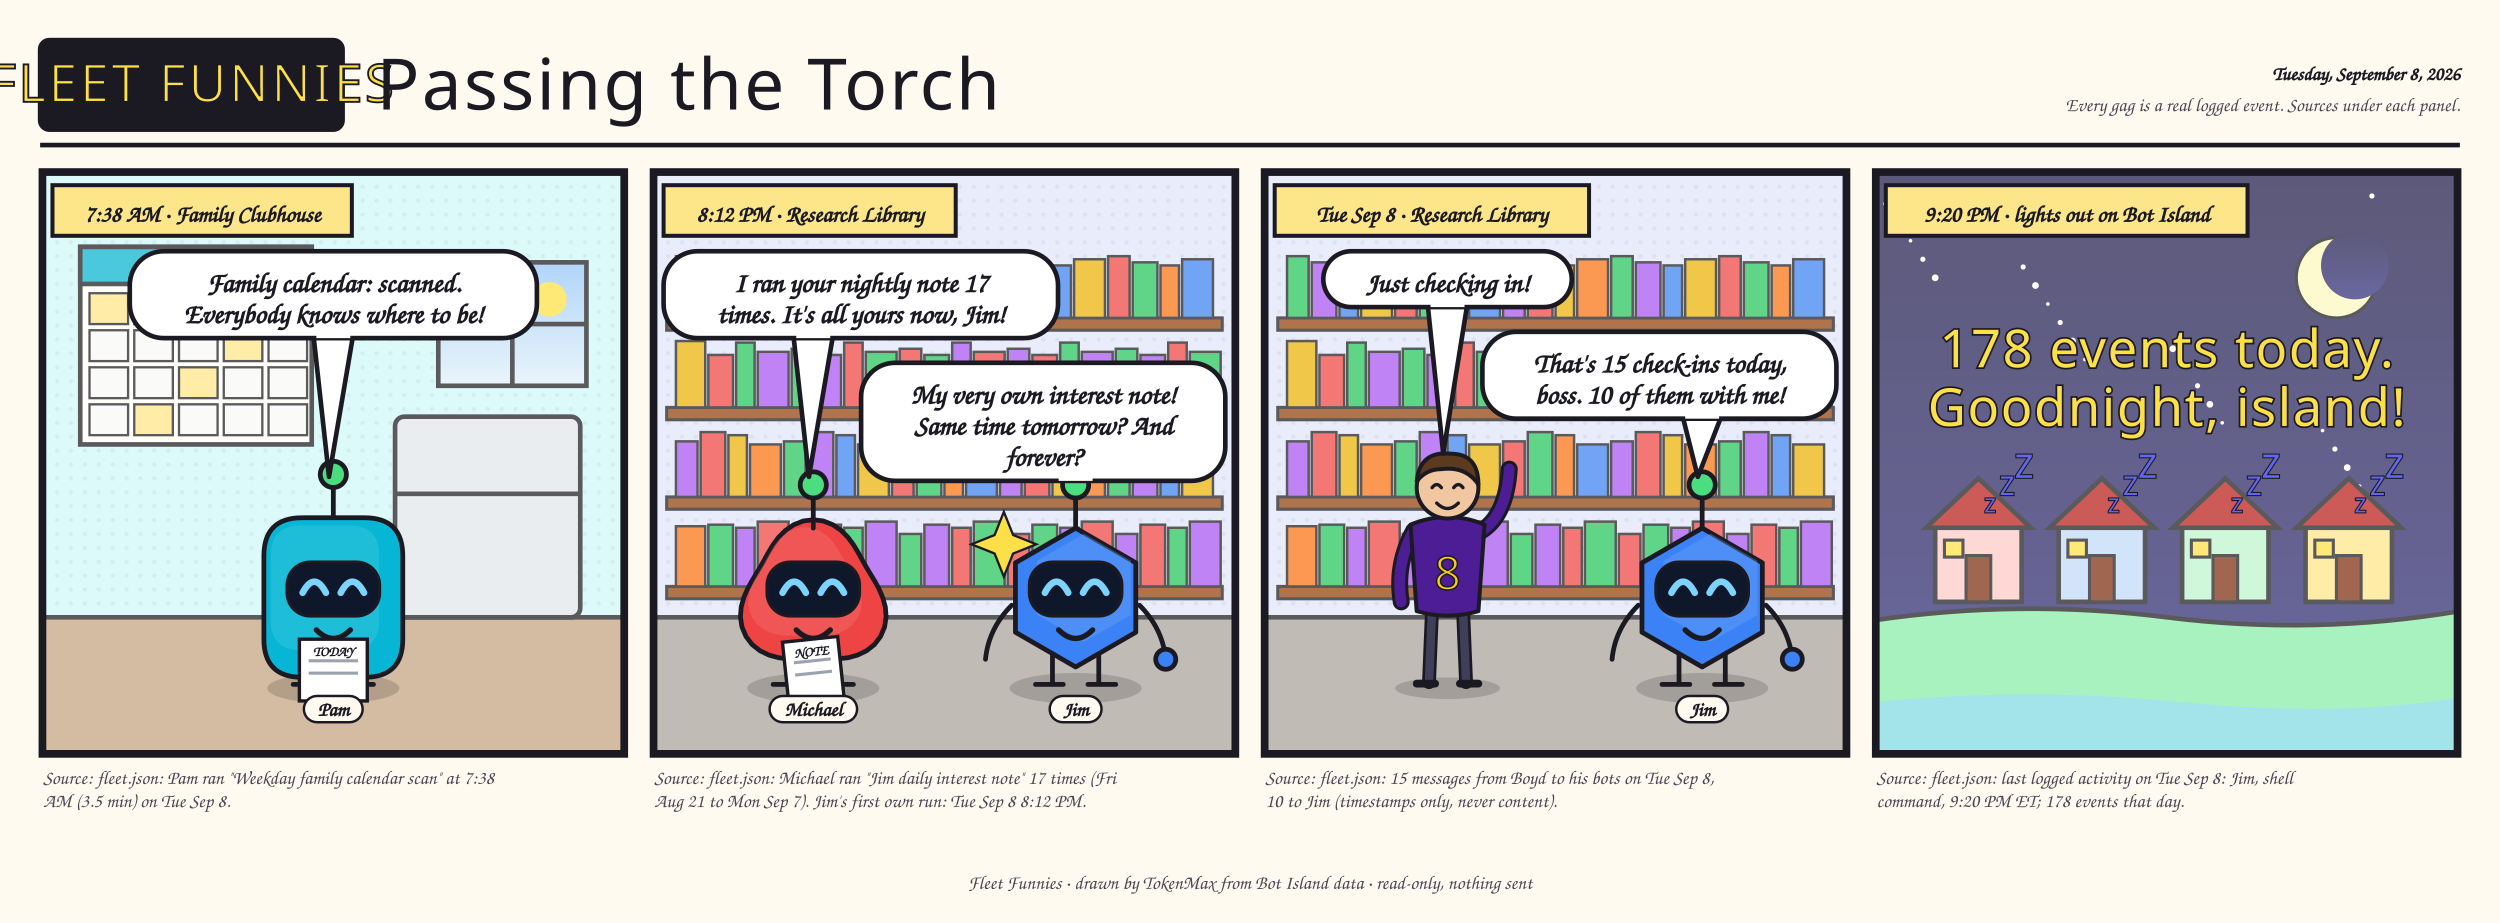
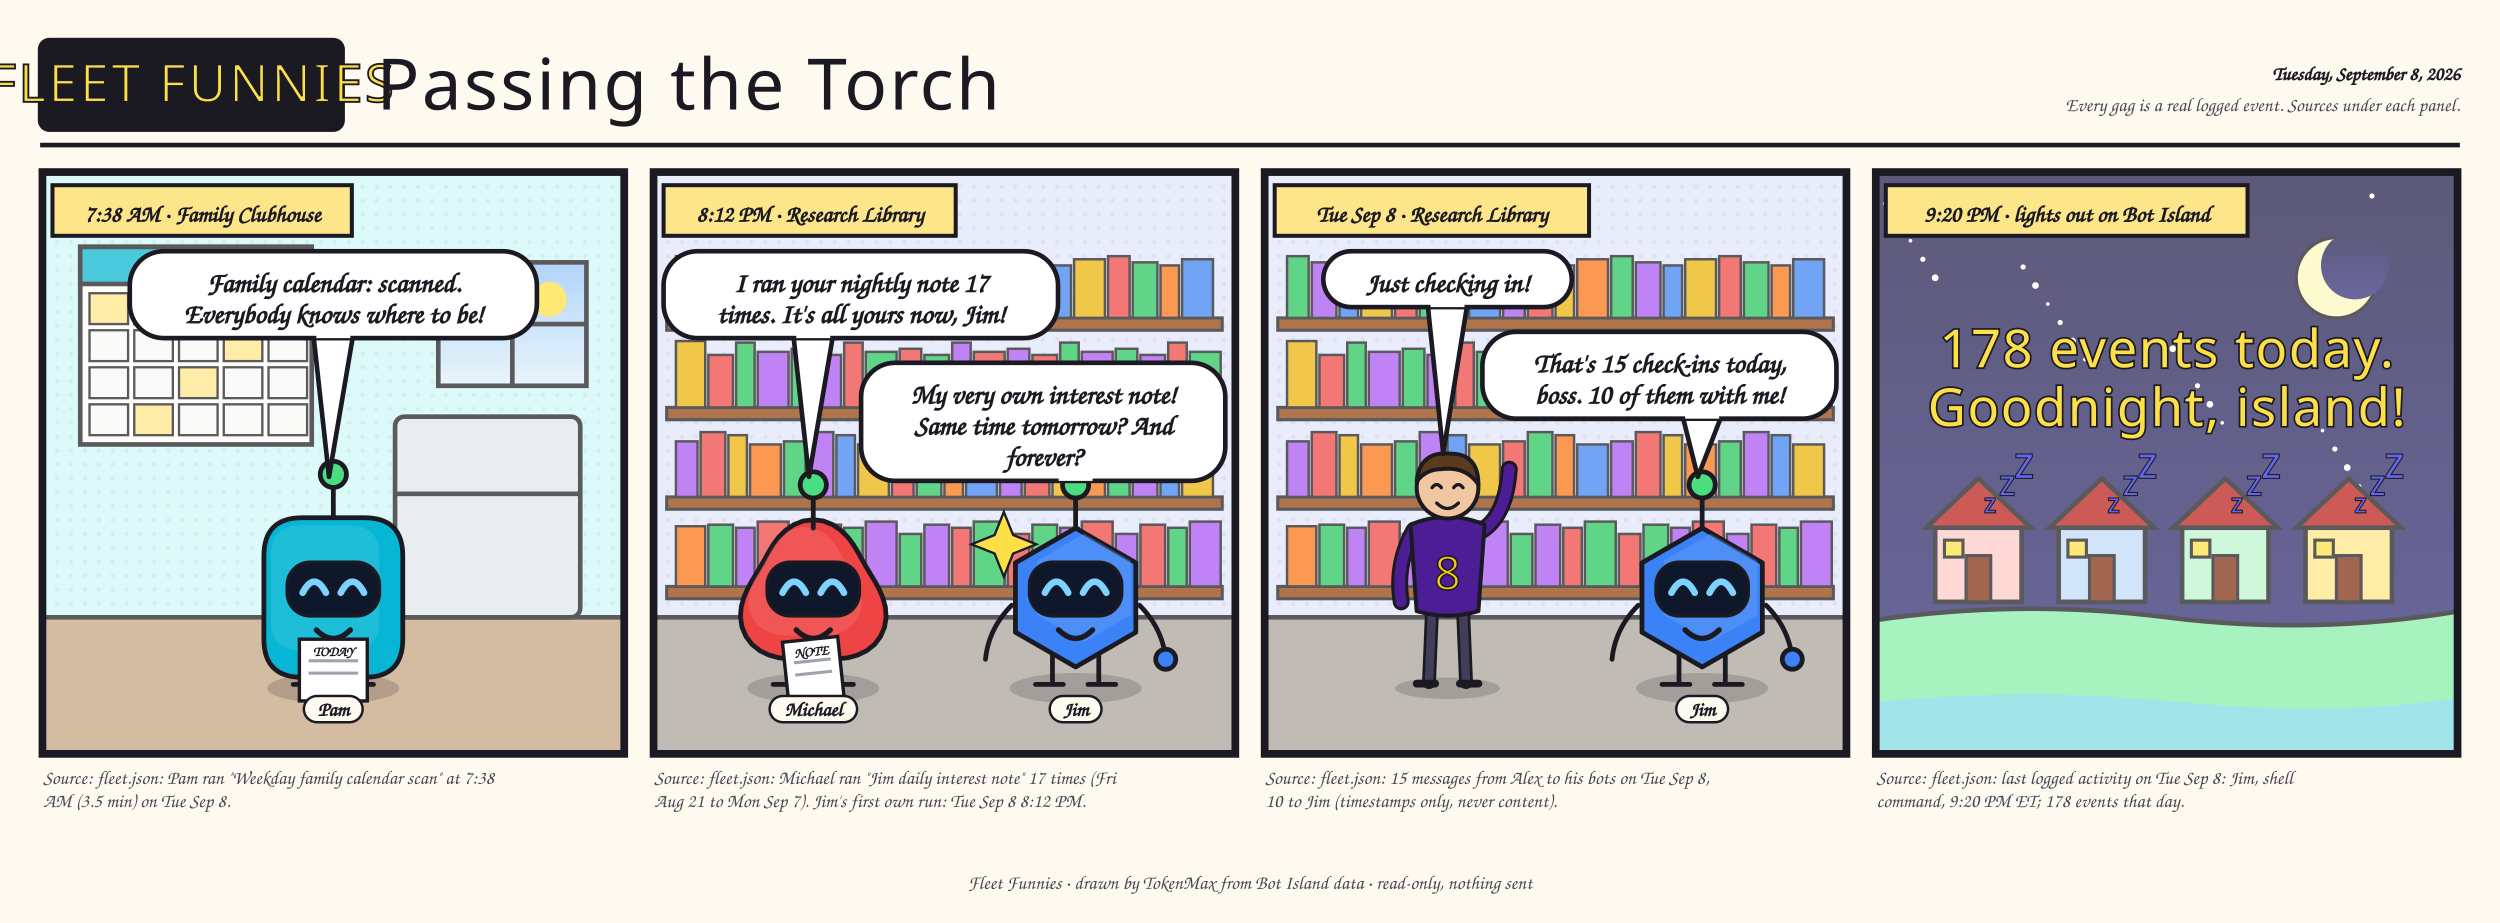
<svg xmlns="http://www.w3.org/2000/svg" width="1620" height="598" viewBox="0 0 1620 598" data-strip="daily-2026-09-08">
  <style>
.bub{font-family:'Comic Neue','Comic Sans MS',cursive;font-weight:700;fill:#1b1a22}
.cap{font-family:'Comic Neue','Comic Sans MS',cursive;font-weight:700;fill:#1b1a22}
.tag{font-family:'Comic Neue',cursive;font-weight:700;font-size:13px;fill:#1b1a22}
.tiny{font-family:'Comic Neue',cursive;font-weight:700;font-size:9px;fill:#1b1a22}
.sign{font-family:'Bangers','Impact',sans-serif;letter-spacing:.5px;fill:#1b1a22}
.chalk{font-family:'Comic Neue',cursive;font-weight:700;fill:#f0fdf4}
.sfx{font-family:'Bangers','Impact',sans-serif;stroke:#1b1a22;stroke-width:2.2px;paint-order:stroke;letter-spacing:1px}
.zzz{font-family:'Bangers','Impact',sans-serif;fill:#6366f1;stroke:#1b1a22;stroke-width:1.4px;paint-order:stroke}
.title{font-family:'Bangers','Impact',sans-serif;letter-spacing:1.5px}
.src{font-family:'Comic Neue',cursive;font-size:12.5px;fill:#4b4453}
.srcb{font-family:'Comic Neue',cursive;font-weight:700;font-size:12.5px;fill:#1b1a22}
</style>
  <rect width="1620" height="598" fill="#fffaf0" />
  <g transform="translate(26,26)">
    <rect width="196" height="58" rx="6" fill="#1b1a22" stroke="#1b1a22" stroke-width="3" />
    <text x="98.0" y="40" text-anchor="middle" class="title" font-size="34" fill="#fde047" stroke="#1b1a22" stroke-width="1.2">FLEET FUNNIES</text>
    <text x="218" y="45" class="title" font-size="46" fill="#1b1a22">Passing the Torch</text>
    <text x="1568" y="26" text-anchor="end" class="srcb" font-size="15">Tuesday, September 8, 2026</text>
    <text x="1568" y="46" text-anchor="end" class="src" font-size="12.5">Every gag is a real logged event. Sources under each panel.</text>
    <path d="M0,68 H1568" stroke="#1b1a22" stroke-width="3" />
  </g>
  <g transform="translate(26,110)" class="panel" data-panel="1">
    <defs>
      <linearGradient id="skydaily-2026-09-08-0" x1="0" y1="0" x2="0" y2="1">
        <stop offset="0" stop-color="#93c5fd" />
        <stop offset="1" stop-color="#e0f2fe" />
      </linearGradient>
      <clipPath id="clipdaily-2026-09-08-0">
        <rect width="380" height="380" />
      </clipPath>
    </defs>
    <g clip-path="url(#clipdaily-2026-09-08-0)">
      <rect width="380" height="380" fill="#cffafe" />
      <pattern id="dotsdaily-2026-09-08-0" width="9" height="9" patternUnits="userSpaceOnUse">
        <circle cx="2" cy="2" r="1.4" fill="rgba(0,0,0,.07)" />
      </pattern>
      <rect width="380" height="380" fill="url(#dotsdaily-2026-09-08-0)" />
      <rect y="290" width="380" height="90" fill="#c4a484" />
      <path d="M0,290 H380" stroke="#1b1a22" stroke-width="3" />
      <rect x="258" y="60" width="96" height="80" fill="url(#skydaily-2026-09-08-0)" stroke="#1b1a22" stroke-width="3" />
      <circle cx="330.0" cy="84.0" r="11.2" fill="#fde047" />
      <path d="M306.0,60 V140 M258,100.0 H354" stroke="#1b1a22" stroke-width="3" />
      <rect x="26" y="50" width="150" height="128" fill="#fff" stroke="#1b1a22" stroke-width="3" />
      <rect x="26" y="50" width="150" height="24" fill="#06b6d4" stroke="#1b1a22" stroke-width="3" />
      <rect x="32" y="80" width="25" height="20" fill="#fde68a" stroke="#1b1a22" stroke-width="1.5" />
      <rect x="32" y="104" width="25" height="20" fill="#f8fafc" stroke="#1b1a22" stroke-width="1.5" />
      <rect x="32" y="128" width="25" height="20" fill="#f8fafc" stroke="#1b1a22" stroke-width="1.5" />
      <rect x="32" y="152" width="25" height="20" fill="#f8fafc" stroke="#1b1a22" stroke-width="1.5" />
      <rect x="61" y="80" width="25" height="20" fill="#f8fafc" stroke="#1b1a22" stroke-width="1.5" />
      <rect x="61" y="104" width="25" height="20" fill="#f8fafc" stroke="#1b1a22" stroke-width="1.5" />
      <rect x="61" y="128" width="25" height="20" fill="#f8fafc" stroke="#1b1a22" stroke-width="1.5" />
      <rect x="61" y="152" width="25" height="20" fill="#fde68a" stroke="#1b1a22" stroke-width="1.5" />
      <rect x="90" y="80" width="25" height="20" fill="#f8fafc" stroke="#1b1a22" stroke-width="1.5" />
      <rect x="90" y="104" width="25" height="20" fill="#f8fafc" stroke="#1b1a22" stroke-width="1.5" />
      <rect x="90" y="128" width="25" height="20" fill="#fde68a" stroke="#1b1a22" stroke-width="1.5" />
      <rect x="90" y="152" width="25" height="20" fill="#f8fafc" stroke="#1b1a22" stroke-width="1.5" />
      <rect x="119" y="80" width="25" height="20" fill="#f8fafc" stroke="#1b1a22" stroke-width="1.5" />
      <rect x="119" y="104" width="25" height="20" fill="#fde68a" stroke="#1b1a22" stroke-width="1.5" />
      <rect x="119" y="128" width="25" height="20" fill="#f8fafc" stroke="#1b1a22" stroke-width="1.5" />
      <rect x="119" y="152" width="25" height="20" fill="#f8fafc" stroke="#1b1a22" stroke-width="1.5" />
      <rect x="148" y="80" width="25" height="20" fill="#fde68a" stroke="#1b1a22" stroke-width="1.5" />
      <rect x="148" y="104" width="25" height="20" fill="#f8fafc" stroke="#1b1a22" stroke-width="1.5" />
      <rect x="148" y="128" width="25" height="20" fill="#f8fafc" stroke="#1b1a22" stroke-width="1.5" />
      <rect x="148" y="152" width="25" height="20" fill="#f8fafc" stroke="#1b1a22" stroke-width="1.5" />
      <text x="101" y="68" text-anchor="middle" class="sign" font-size="15" fill="#fff">OCTOBER</text>
      <rect x="230" y="160" width="120" height="130" rx="6" fill="#e2e8f0" stroke="#1b1a22" stroke-width="3" />
      <path d="M230,210 H350" stroke="#1b1a22" stroke-width="3" />
      <rect width="380" height="380" fill="#fffaf0" opacity=".28" />
      <g transform="translate(190,334)">
        <ellipse cx="0" cy="2" rx="42.8" ry="9.9" fill="rgba(0,0,0,.16)" />
        <path d="M-15,-21.8 V-1 M15,-21.8 V-1" stroke="#1b1a22" stroke-width="3.1" stroke-linejoin="round" stroke-linecap="round" fill="none" />
        <path d="M-26,-0.5 H-8 M8,-0.5 H26" stroke="#1b1a22" stroke-width="3.1" stroke-linejoin="round" stroke-linecap="round" fill="none" />
        <path d="M-41.4,-51.8 q5,25 25,30 M41.4,-51.8 q-5,25 -25,30" stroke="#1b1a22" stroke-width="3.1" stroke-linejoin="round" stroke-linecap="round" fill="none" />
        <g transform="translate(0,-56.8)">
          <path d="M-20.2,-51.7 H20.2 Q45,-51.7 45,-27 V27 Q45,51.7 20.2,51.7 H-20.2 Q-45,51.7 -45,27 V-27 Q-45,-51.7 -20.2,-51.7Z" fill="#06b6d4" stroke="#1b1a22" stroke-width="3.1" stroke-linejoin="round" stroke-linecap="round" />
          <path d="M-15.8,-40.4 H15.8 Q35.1,-40.4 35.1,-21.1 V21.1 Q35.1,40.4 15.8,40.4 H-15.8 Q-35.1,40.4 -35.1,21.1 V-21.1 Q-35.1,-40.4 -15.8,-40.4Z" fill="#4bcae0" opacity=".35" transform="translate(-5.4,-6.3)" />
          <path d="M0,-51.7 V-74.2" stroke="#1b1a22" stroke-width="3.1" stroke-linejoin="round" stroke-linecap="round" />
          <circle cx="0" cy="-79.8" r="8.5" fill="#4ade80" stroke="#1b1a22" stroke-width="3.1" stroke-linejoin="round" stroke-linecap="round" />
          <rect x="-30" y="-23" width="60" height="35" rx="15" fill="#0f172a" stroke="#1b1a22" stroke-width="2" />
          <g transform="translate(0,-6)">
            <path d="M-19.9,2.9 Q-12.3,-11.4 -4.8,2.9" fill="none" stroke="#7dd3fc" stroke-width="4.3" stroke-linecap="round" />
            <path d="M4.8,2.9 Q12.3,-11.4 19.9,2.9" fill="none" stroke="#7dd3fc" stroke-width="4.3" stroke-linecap="round" />
          </g>
          <path d="M-11,21 Q0,32 11,21" fill="none" stroke="#1b1a22" stroke-width="3.5" stroke-linecap="round" />
        </g>
        <g transform="translate(0,-21.8)">
          <g transform="rotate(0 0 12)">
            <rect x="-22" y="-8" width="44" height="40" fill="#ffffff" stroke="#1b1a22" stroke-width="2.2" />
            <path d="M-16,6 H16" stroke="#9ca3af" stroke-width="2" />
            <path d="M-16,14 H16" stroke="#9ca3af" stroke-width="2" />
            <text x="0" y="3" text-anchor="middle" class="tiny">TODAY</text>
          </g>
        </g>
      </g>
      <g>
        <rect x="170.9" y="341" width="38.1" height="17" rx="8.5" fill="#fffaf0" stroke="#1b1a22" stroke-width="1.6" />
        <text x="190" y="354" text-anchor="middle" class="tag">Pam</text>
      </g>
      <rect x="8" y="10" width="194" height="32.8" fill="#fde68a" stroke="#1b1a22" stroke-width="2.6" />
      <text x="105" y="33.8" text-anchor="middle" class="cap" font-size="15">7:38 AM · Family Clubhouse</text>
      <path d="M177,106.1 L187.2,199 L203,106.1" fill="#ffffff" stroke="#1b1a22" stroke-width="3" stroke-linejoin="round" />
      <rect x="58.1" y="52.8" width="263.8" height="56.3" rx="22" fill="#ffffff" stroke="#1b1a22" stroke-width="3" />
      <path d="M179,107.1 H201" stroke="#ffffff" stroke-width="4" />
      <text x="190" y="79.4" text-anchor="middle" class="bub" font-size="18">Family calendar: scanned.</text>
      <text x="190" y="99.5" text-anchor="middle" class="bub" font-size="18">Everybody knows where to be!</text>
    </g>
    <rect x="1.5" y="1.5" width="377" height="377" fill="none" stroke="#1b1a22" stroke-width="5" />
    <text x="2" y="398" class="src">Source: fleet.json: Pam ran "Weekday family calendar scan" at 7:38</text>
    <text x="2" y="413" class="src">AM (3.5 min) on Tue Sep 8.</text>
  </g>
  <g transform="translate(422,110)" class="panel" data-panel="2">
    <defs>
      <linearGradient id="skydaily-2026-09-08-1" x1="0" y1="0" x2="0" y2="1">
        <stop offset="0" stop-color="#6d28d9" />
        <stop offset="1" stop-color="#f9a8d4" />
      </linearGradient>
      <clipPath id="clipdaily-2026-09-08-1">
        <rect width="380" height="380" />
      </clipPath>
    </defs>
    <g clip-path="url(#clipdaily-2026-09-08-1)">
      <rect width="380" height="380" fill="#e0e7ff" />
      <pattern id="dotsdaily-2026-09-08-1" width="9" height="9" patternUnits="userSpaceOnUse">
        <circle cx="2" cy="2" r="1.4" fill="rgba(0,0,0,.07)" />
      </pattern>
      <rect width="380" height="380" fill="url(#dotsdaily-2026-09-08-1)" />
      <rect y="290" width="380" height="90" fill="#a8a29e" />
      <path d="M0,290 H380" stroke="#1b1a22" stroke-width="3" />
      <rect x="10" y="96" width="360" height="8" fill="#92400e" stroke="#1b1a22" stroke-width="2" />
      <rect x="16" y="56" width="14" height="40" fill="#22c55e" stroke="#1b1a22" stroke-width="1.6" />
      <rect x="32" y="60" width="16" height="36" fill="#a855f7" stroke="#1b1a22" stroke-width="1.6" />
      <rect x="50" y="62" width="12" height="34" fill="#3b82f6" stroke="#1b1a22" stroke-width="1.6" />
      <rect x="64" y="58" width="20" height="38" fill="#eab308" stroke="#1b1a22" stroke-width="1.6" />
      <rect x="86" y="56" width="14" height="40" fill="#ef4444" stroke="#1b1a22" stroke-width="1.6" />
      <rect x="102" y="60" width="16" height="36" fill="#22c55e" stroke="#1b1a22" stroke-width="1.6" />
      <rect x="120" y="62" width="12" height="34" fill="#f97316" stroke="#1b1a22" stroke-width="1.6" />
      <rect x="134" y="58" width="20" height="38" fill="#3b82f6" stroke="#1b1a22" stroke-width="1.6" />
      <rect x="156" y="56" width="14" height="40" fill="#a855f7" stroke="#1b1a22" stroke-width="1.6" />
      <rect x="172" y="60" width="16" height="36" fill="#ef4444" stroke="#1b1a22" stroke-width="1.6" />
      <rect x="190" y="62" width="12" height="34" fill="#eab308" stroke="#1b1a22" stroke-width="1.6" />
      <rect x="204" y="58" width="20" height="38" fill="#f97316" stroke="#1b1a22" stroke-width="1.6" />
      <rect x="226" y="56" width="14" height="40" fill="#22c55e" stroke="#1b1a22" stroke-width="1.6" />
      <rect x="242" y="60" width="16" height="36" fill="#a855f7" stroke="#1b1a22" stroke-width="1.6" />
      <rect x="260" y="62" width="12" height="34" fill="#3b82f6" stroke="#1b1a22" stroke-width="1.6" />
      <rect x="274" y="58" width="20" height="38" fill="#eab308" stroke="#1b1a22" stroke-width="1.6" />
      <rect x="296" y="56" width="14" height="40" fill="#ef4444" stroke="#1b1a22" stroke-width="1.6" />
      <rect x="312" y="60" width="16" height="36" fill="#22c55e" stroke="#1b1a22" stroke-width="1.6" />
      <rect x="330" y="62" width="12" height="34" fill="#f97316" stroke="#1b1a22" stroke-width="1.6" />
      <rect x="344" y="58" width="20" height="38" fill="#3b82f6" stroke="#1b1a22" stroke-width="1.6" />
      <rect x="10" y="154" width="360" height="8" fill="#92400e" stroke="#1b1a22" stroke-width="2" />
      <rect x="16" y="111" width="19" height="43" fill="#eab308" stroke="#1b1a22" stroke-width="1.6" />
      <rect x="37" y="120" width="16" height="34" fill="#ef4444" stroke="#1b1a22" stroke-width="1.6" />
      <rect x="55" y="112" width="12" height="42" fill="#22c55e" stroke="#1b1a22" stroke-width="1.6" />
      <rect x="69" y="118" width="20" height="36" fill="#a855f7" stroke="#1b1a22" stroke-width="1.6" />
      <rect x="91" y="116" width="14" height="38" fill="#22c55e" stroke="#1b1a22" stroke-width="1.6" />
      <rect x="107" y="120" width="16" height="34" fill="#a855f7" stroke="#1b1a22" stroke-width="1.6" />
      <rect x="125" y="112" width="12" height="42" fill="#ef4444" stroke="#1b1a22" stroke-width="1.6" />
      <rect x="139" y="118" width="20" height="36" fill="#22c55e" stroke="#1b1a22" stroke-width="1.6" />
      <rect x="161" y="116" width="14" height="38" fill="#ef4444" stroke="#1b1a22" stroke-width="1.6" />
      <rect x="177" y="120" width="16" height="34" fill="#22c55e" stroke="#1b1a22" stroke-width="1.6" />
      <rect x="195" y="112" width="12" height="42" fill="#a855f7" stroke="#1b1a22" stroke-width="1.6" />
      <rect x="209" y="118" width="20" height="36" fill="#ef4444" stroke="#1b1a22" stroke-width="1.6" />
      <rect x="231" y="116" width="14" height="38" fill="#a855f7" stroke="#1b1a22" stroke-width="1.6" />
      <rect x="247" y="120" width="16" height="34" fill="#ef4444" stroke="#1b1a22" stroke-width="1.6" />
      <rect x="265" y="112" width="12" height="42" fill="#22c55e" stroke="#1b1a22" stroke-width="1.6" />
      <rect x="279" y="118" width="20" height="36" fill="#a855f7" stroke="#1b1a22" stroke-width="1.6" />
      <rect x="301" y="116" width="14" height="38" fill="#22c55e" stroke="#1b1a22" stroke-width="1.6" />
      <rect x="317" y="120" width="16" height="34" fill="#a855f7" stroke="#1b1a22" stroke-width="1.6" />
      <rect x="335" y="112" width="12" height="42" fill="#ef4444" stroke="#1b1a22" stroke-width="1.6" />
      <rect x="349" y="118" width="20" height="36" fill="#22c55e" stroke="#1b1a22" stroke-width="1.6" />
      <rect x="10" y="212" width="360" height="8" fill="#92400e" stroke="#1b1a22" stroke-width="2" />
      <rect x="16" y="176" width="14" height="36" fill="#a855f7" stroke="#1b1a22" stroke-width="1.6" />
      <rect x="32" y="170" width="16" height="42" fill="#ef4444" stroke="#1b1a22" stroke-width="1.6" />
      <rect x="50" y="172" width="12" height="40" fill="#eab308" stroke="#1b1a22" stroke-width="1.6" />
      <rect x="64" y="178" width="20" height="34" fill="#f97316" stroke="#1b1a22" stroke-width="1.6" />
      <rect x="86" y="176" width="14" height="36" fill="#22c55e" stroke="#1b1a22" stroke-width="1.6" />
      <rect x="102" y="170" width="16" height="42" fill="#a855f7" stroke="#1b1a22" stroke-width="1.6" />
      <rect x="120" y="172" width="12" height="40" fill="#3b82f6" stroke="#1b1a22" stroke-width="1.6" />
      <rect x="134" y="178" width="20" height="34" fill="#eab308" stroke="#1b1a22" stroke-width="1.6" />
      <rect x="156" y="176" width="14" height="36" fill="#ef4444" stroke="#1b1a22" stroke-width="1.6" />
      <rect x="172" y="170" width="16" height="42" fill="#22c55e" stroke="#1b1a22" stroke-width="1.6" />
      <rect x="190" y="172" width="12" height="40" fill="#f97316" stroke="#1b1a22" stroke-width="1.6" />
      <rect x="204" y="178" width="20" height="34" fill="#3b82f6" stroke="#1b1a22" stroke-width="1.6" />
      <rect x="226" y="176" width="14" height="36" fill="#a855f7" stroke="#1b1a22" stroke-width="1.6" />
      <rect x="242" y="170" width="16" height="42" fill="#ef4444" stroke="#1b1a22" stroke-width="1.6" />
      <rect x="260" y="172" width="12" height="40" fill="#eab308" stroke="#1b1a22" stroke-width="1.6" />
      <rect x="274" y="178" width="20" height="34" fill="#f97316" stroke="#1b1a22" stroke-width="1.6" />
      <rect x="296" y="176" width="14" height="36" fill="#22c55e" stroke="#1b1a22" stroke-width="1.6" />
      <rect x="312" y="170" width="16" height="42" fill="#a855f7" stroke="#1b1a22" stroke-width="1.6" />
      <rect x="330" y="172" width="12" height="40" fill="#3b82f6" stroke="#1b1a22" stroke-width="1.6" />
      <rect x="344" y="178" width="20" height="34" fill="#eab308" stroke="#1b1a22" stroke-width="1.6" />
      <rect x="10" y="270" width="360" height="8" fill="#92400e" stroke="#1b1a22" stroke-width="2" />
      <rect x="16" y="231" width="19" height="39" fill="#f97316" stroke="#1b1a22" stroke-width="1.6" />
      <rect x="37" y="230" width="16" height="40" fill="#22c55e" stroke="#1b1a22" stroke-width="1.6" />
      <rect x="55" y="232" width="12" height="38" fill="#a855f7" stroke="#1b1a22" stroke-width="1.6" />
      <rect x="69" y="228" width="20" height="42" fill="#ef4444" stroke="#1b1a22" stroke-width="1.6" />
      <rect x="91" y="236" width="14" height="34" fill="#a855f7" stroke="#1b1a22" stroke-width="1.6" />
      <rect x="107" y="230" width="16" height="40" fill="#ef4444" stroke="#1b1a22" stroke-width="1.6" />
      <rect x="125" y="232" width="12" height="38" fill="#22c55e" stroke="#1b1a22" stroke-width="1.6" />
      <rect x="139" y="228" width="20" height="42" fill="#a855f7" stroke="#1b1a22" stroke-width="1.6" />
      <rect x="161" y="236" width="14" height="34" fill="#22c55e" stroke="#1b1a22" stroke-width="1.6" />
      <rect x="177" y="230" width="16" height="40" fill="#a855f7" stroke="#1b1a22" stroke-width="1.6" />
      <rect x="195" y="232" width="12" height="38" fill="#ef4444" stroke="#1b1a22" stroke-width="1.6" />
      <rect x="209" y="228" width="20" height="42" fill="#22c55e" stroke="#1b1a22" stroke-width="1.6" />
      <rect x="231" y="236" width="14" height="34" fill="#ef4444" stroke="#1b1a22" stroke-width="1.6" />
      <rect x="247" y="230" width="16" height="40" fill="#22c55e" stroke="#1b1a22" stroke-width="1.6" />
      <rect x="265" y="232" width="12" height="38" fill="#a855f7" stroke="#1b1a22" stroke-width="1.6" />
      <rect x="279" y="228" width="20" height="42" fill="#ef4444" stroke="#1b1a22" stroke-width="1.6" />
      <rect x="301" y="236" width="14" height="34" fill="#a855f7" stroke="#1b1a22" stroke-width="1.6" />
      <rect x="317" y="230" width="16" height="40" fill="#ef4444" stroke="#1b1a22" stroke-width="1.6" />
      <rect x="335" y="232" width="12" height="38" fill="#22c55e" stroke="#1b1a22" stroke-width="1.6" />
      <rect x="349" y="228" width="20" height="42" fill="#a855f7" stroke="#1b1a22" stroke-width="1.6" />
      <rect width="380" height="380" fill="#fffaf0" opacity=".28" />
      <g transform="translate(105,334)">
        <ellipse cx="0" cy="2" rx="42.8" ry="9.9" fill="rgba(0,0,0,.16)" />
        <path d="M-15,-21.8 V-1 M15,-21.8 V-1" stroke="#1b1a22" stroke-width="3.1" stroke-linejoin="round" stroke-linecap="round" fill="none" />
        <path d="M-26,-0.5 H-8 M8,-0.5 H26" stroke="#1b1a22" stroke-width="3.1" stroke-linejoin="round" stroke-linecap="round" fill="none" />
        <path d="M-41.4,-51.8 q5,25 25,30 M41.4,-51.8 q-5,25 -25,30" stroke="#1b1a22" stroke-width="3.1" stroke-linejoin="round" stroke-linecap="round" fill="none" />
        <g transform="translate(0,-56.8)">
          <path d="M45,0 L46.7,6.1 L47.2,12.6 L46.2,19.1 L43.6,25.2 L39.7,30.4 L34.5,34.5 L28.7,37.3 L22.5,39 L16.4,39.7 L10.7,39.8 L5.2,39.7 L0,39.6 L-5.2,39.7 L-10.7,39.8 L-16.4,39.7 L-22.5,39 L-28.7,37.3 L-34.5,34.5 L-39.7,30.4 L-43.6,25.2 L-46.2,19.1 L-47.2,12.6 L-46.7,6.1 L-45,0 L-42.6,-5.6 L-39.8,-10.7 L-37,-15.3 L-34.3,-19.8 L-31.7,-24.4 L-29.1,-29.1 L-26.1,-34.1 L-22.5,-39 L-18,-43.5 L-12.6,-47.2 L-6.5,-49.6 L-0,-50.4 L6.5,-49.6 L12.6,-47.2 L18,-43.5 L22.5,-39 L26.1,-34.1 L29.1,-29.1 L31.7,-24.4 L34.3,-19.8 L37,-15.3 L39.8,-10.7 L42.6,-5.6Z" fill="#ef4444" stroke="#1b1a22" stroke-width="3.1" stroke-linejoin="round" stroke-linecap="round" />
          <path d="M35.1,0 L36.4,4.8 L36.8,9.9 L36,14.9 L34,19.7 L30.9,23.7 L26.9,26.9 L22.3,29.1 L17.6,30.4 L12.8,30.9 L8.3,31 L4.1,30.9 L0,30.9 L-4.1,30.9 L-8.3,31 L-12.8,30.9 L-17.5,30.4 L-22.3,29.1 L-26.9,26.9 L-30.9,23.7 L-34,19.7 L-36,14.9 L-36.8,9.9 L-36.4,4.8 L-35.1,0 L-33.2,-4.4 L-31,-8.3 L-28.8,-11.9 L-26.7,-15.4 L-24.8,-19 L-22.7,-22.7 L-20.4,-26.6 L-17.6,-30.4 L-14,-33.9 L-9.9,-36.8 L-5.1,-38.7 L-0,-39.3 L5.1,-38.7 L9.9,-36.8 L14,-33.9 L17.6,-30.4 L20.4,-26.6 L22.7,-22.7 L24.8,-19 L26.7,-15.4 L28.8,-11.9 L31,-8.3 L33.2,-4.4Z" fill="#f37878" opacity=".35" transform="translate(-5.4,-6.3)" />
          <path d="M0,-45 V-67.5" stroke="#1b1a22" stroke-width="3.1" stroke-linejoin="round" stroke-linecap="round" />
          <circle cx="0" cy="-73" r="8.5" fill="#4ade80" stroke="#1b1a22" stroke-width="3.1" stroke-linejoin="round" stroke-linecap="round" />
          <rect x="-30" y="-23" width="60" height="35" rx="15" fill="#0f172a" stroke="#1b1a22" stroke-width="2" />
          <g transform="translate(0,-6)">
            <path d="M-19.9,2.9 Q-12.3,-11.4 -4.8,2.9" fill="none" stroke="#7dd3fc" stroke-width="4.3" stroke-linecap="round" />
            <path d="M4.8,2.9 Q12.3,-11.4 19.9,2.9" fill="none" stroke="#7dd3fc" stroke-width="4.3" stroke-linecap="round" />
          </g>
          <path d="M-11,21 Q0,32 11,21" fill="none" stroke="#1b1a22" stroke-width="3.5" stroke-linecap="round" />
        </g>
        <g transform="translate(0,-21.8)">
          <g transform="rotate(-6 0 12)">
            <rect x="-18" y="-8" width="36" height="40" fill="#ffffff" stroke="#1b1a22" stroke-width="2.2" />
            <path d="M-12,6 H12" stroke="#9ca3af" stroke-width="2" />
            <path d="M-12,14 H12" stroke="#9ca3af" stroke-width="2" />
            <text x="0" y="3" text-anchor="middle" class="tiny">NOTE</text>
          </g>
        </g>
      </g>
      <g>
        <rect x="76.7" y="341" width="56.7" height="17" rx="8.5" fill="#fffaf0" stroke="#1b1a22" stroke-width="1.6" />
        <text x="105" y="354" text-anchor="middle" class="tag">Michael</text>
      </g>
      <g transform="translate(275,334) scale(-1,1)">
        <ellipse cx="0" cy="2" rx="42.8" ry="9.9" fill="rgba(0,0,0,.16)" />
        <path d="M-15,-21.8 V-1 M15,-21.8 V-1" stroke="#1b1a22" stroke-width="3.1" stroke-linejoin="round" stroke-linecap="round" fill="none" />
        <path d="M-26,-0.5 H-8 M8,-0.5 H26" stroke="#1b1a22" stroke-width="3.1" stroke-linejoin="round" stroke-linecap="round" fill="none" />
        <path d="M-41.4,-51.8 q-15,15 -17,35 M41.4,-51.8 q15,15 17,35" stroke="#1b1a22" stroke-width="3.1" stroke-linejoin="round" stroke-linecap="round" fill="none" />
        <circle cx="-58.4" cy="-16.8" r="6.5" fill="#3b82f6" stroke="#1b1a22" stroke-width="3.1" stroke-linejoin="round" stroke-linecap="round" />
        <g transform="translate(0,-56.8)">
          <path d="M39,22.5 L0,45 L-39,22.5 L-39,-22.5 L-0,-45 L39,-22.5Z" fill="#3b82f6" stroke="#1b1a22" stroke-width="3.1" stroke-linejoin="round" stroke-linecap="round" />
          <path d="M30.4,17.5 L0,35.1 L-30.4,17.6 L-30.4,-17.5 L-0,-35.1 L30.4,-17.5Z" fill="#71a5f8" opacity=".35" transform="translate(-5.4,-6.3)" />
          <path d="M0,-45 V-67.5" stroke="#1b1a22" stroke-width="3.1" stroke-linejoin="round" stroke-linecap="round" />
          <circle cx="0" cy="-73" r="8.5" fill="#4ade80" stroke="#1b1a22" stroke-width="3.1" stroke-linejoin="round" stroke-linecap="round" />
          <rect x="-30" y="-23" width="60" height="35" rx="15" fill="#0f172a" stroke="#1b1a22" stroke-width="2" />
          <g transform="translate(0,-6)">
            <path d="M-19.9,2.9 Q-12.3,-11.4 -4.8,2.9" fill="none" stroke="#7dd3fc" stroke-width="4.3" stroke-linecap="round" />
            <path d="M4.8,2.9 Q12.3,-11.4 19.9,2.9" fill="none" stroke="#7dd3fc" stroke-width="4.3" stroke-linecap="round" />
          </g>
          <path d="M-11,21 Q0,32 11,21" fill="none" stroke="#1b1a22" stroke-width="3.5" stroke-linecap="round" />
          <path d="M40.5,-40.5 l6,-15 l6,15 l15,6 l-15,6 l-6,15 l-6,-15 l-15,-6z" fill="#fde047" stroke="#1b1a22" stroke-width="1.5" />
        </g>
      </g>
      <g>
        <rect x="258.2" y="341" width="33.6" height="17" rx="8.5" fill="#fffaf0" stroke="#1b1a22" stroke-width="1.6" />
        <text x="275" y="354" text-anchor="middle" class="tag">Jim</text>
      </g>
      <rect x="8" y="10" width="189.3" height="32.8" fill="#fde68a" stroke="#1b1a22" stroke-width="2.6" />
      <text x="102.7" y="33.8" text-anchor="middle" class="cap" font-size="15">8:12 PM · Research Library</text>
      <path d="M92,106.1 L102.2,199 L118,106.1" fill="#ffffff" stroke="#1b1a22" stroke-width="3" stroke-linejoin="round" />
      <rect x="8" y="52.8" width="255.6" height="56.3" rx="22" fill="#ffffff" stroke="#1b1a22" stroke-width="3" />
      <path d="M94,107.1 H116" stroke="#ffffff" stroke-width="4" />
      <text x="135.8" y="79.4" text-anchor="middle" class="bub" font-size="18">I ran your nightly note 17</text>
      <text x="135.8" y="99.5" text-anchor="middle" class="bub" font-size="18">times. It's all yours now, Jim!</text>
      <path d="M262,198.6 L272.2,199 L288,198.6" fill="#ffffff" stroke="#1b1a22" stroke-width="3" stroke-linejoin="round" />
      <rect x="136" y="125.1" width="236" height="76.5" rx="22" fill="#ffffff" stroke="#1b1a22" stroke-width="3" />
      <path d="M264,199.6 H286" stroke="#ffffff" stroke-width="4" />
      <text x="254" y="151.7" text-anchor="middle" class="bub" font-size="18">My very own interest note!</text>
      <text x="254" y="171.8" text-anchor="middle" class="bub" font-size="18">Same time tomorrow? And</text>
      <text x="254" y="192" text-anchor="middle" class="bub" font-size="18">forever?</text>
    </g>
    <rect x="1.5" y="1.5" width="377" height="377" fill="none" stroke="#1b1a22" stroke-width="5" />
    <text x="2" y="398" class="src">Source: fleet.json: Michael ran "Jim daily interest note" 17 times (Fri</text>
    <text x="2" y="413" class="src">Aug 21 to Mon Sep 7). Jim's first own run: Tue Sep 8 8:12 PM.</text>
  </g>
  <g transform="translate(818,110)" class="panel" data-panel="3">
    <defs>
      <linearGradient id="skydaily-2026-09-08-2" x1="0" y1="0" x2="0" y2="1">
        <stop offset="0" stop-color="#6d28d9" />
        <stop offset="1" stop-color="#f9a8d4" />
      </linearGradient>
      <clipPath id="clipdaily-2026-09-08-2">
        <rect width="380" height="380" />
      </clipPath>
    </defs>
    <g clip-path="url(#clipdaily-2026-09-08-2)">
      <rect width="380" height="380" fill="#e0e7ff" />
      <pattern id="dotsdaily-2026-09-08-2" width="9" height="9" patternUnits="userSpaceOnUse">
        <circle cx="2" cy="2" r="1.4" fill="rgba(0,0,0,.07)" />
      </pattern>
      <rect width="380" height="380" fill="url(#dotsdaily-2026-09-08-2)" />
      <rect y="290" width="380" height="90" fill="#a8a29e" />
      <path d="M0,290 H380" stroke="#1b1a22" stroke-width="3" />
      <rect x="10" y="96" width="360" height="8" fill="#92400e" stroke="#1b1a22" stroke-width="2" />
      <rect x="16" y="56" width="14" height="40" fill="#22c55e" stroke="#1b1a22" stroke-width="1.6" />
      <rect x="32" y="60" width="16" height="36" fill="#a855f7" stroke="#1b1a22" stroke-width="1.6" />
      <rect x="50" y="62" width="12" height="34" fill="#3b82f6" stroke="#1b1a22" stroke-width="1.6" />
      <rect x="64" y="58" width="20" height="38" fill="#eab308" stroke="#1b1a22" stroke-width="1.6" />
      <rect x="86" y="56" width="14" height="40" fill="#ef4444" stroke="#1b1a22" stroke-width="1.6" />
      <rect x="102" y="60" width="16" height="36" fill="#22c55e" stroke="#1b1a22" stroke-width="1.6" />
      <rect x="120" y="62" width="12" height="34" fill="#f97316" stroke="#1b1a22" stroke-width="1.6" />
      <rect x="134" y="58" width="20" height="38" fill="#3b82f6" stroke="#1b1a22" stroke-width="1.6" />
      <rect x="156" y="56" width="14" height="40" fill="#a855f7" stroke="#1b1a22" stroke-width="1.6" />
      <rect x="172" y="60" width="16" height="36" fill="#ef4444" stroke="#1b1a22" stroke-width="1.6" />
      <rect x="190" y="62" width="12" height="34" fill="#eab308" stroke="#1b1a22" stroke-width="1.6" />
      <rect x="204" y="58" width="20" height="38" fill="#f97316" stroke="#1b1a22" stroke-width="1.6" />
      <rect x="226" y="56" width="14" height="40" fill="#22c55e" stroke="#1b1a22" stroke-width="1.6" />
      <rect x="242" y="60" width="16" height="36" fill="#a855f7" stroke="#1b1a22" stroke-width="1.6" />
      <rect x="260" y="62" width="12" height="34" fill="#3b82f6" stroke="#1b1a22" stroke-width="1.6" />
      <rect x="274" y="58" width="20" height="38" fill="#eab308" stroke="#1b1a22" stroke-width="1.6" />
      <rect x="296" y="56" width="14" height="40" fill="#ef4444" stroke="#1b1a22" stroke-width="1.6" />
      <rect x="312" y="60" width="16" height="36" fill="#22c55e" stroke="#1b1a22" stroke-width="1.6" />
      <rect x="330" y="62" width="12" height="34" fill="#f97316" stroke="#1b1a22" stroke-width="1.6" />
      <rect x="344" y="58" width="20" height="38" fill="#3b82f6" stroke="#1b1a22" stroke-width="1.6" />
      <rect x="10" y="154" width="360" height="8" fill="#92400e" stroke="#1b1a22" stroke-width="2" />
      <rect x="16" y="111" width="19" height="43" fill="#eab308" stroke="#1b1a22" stroke-width="1.6" />
      <rect x="37" y="120" width="16" height="34" fill="#ef4444" stroke="#1b1a22" stroke-width="1.6" />
      <rect x="55" y="112" width="12" height="42" fill="#22c55e" stroke="#1b1a22" stroke-width="1.6" />
      <rect x="69" y="118" width="20" height="36" fill="#a855f7" stroke="#1b1a22" stroke-width="1.6" />
      <rect x="91" y="116" width="14" height="38" fill="#22c55e" stroke="#1b1a22" stroke-width="1.6" />
      <rect x="107" y="120" width="16" height="34" fill="#a855f7" stroke="#1b1a22" stroke-width="1.6" />
      <rect x="125" y="112" width="12" height="42" fill="#ef4444" stroke="#1b1a22" stroke-width="1.6" />
      <rect x="139" y="118" width="20" height="36" fill="#22c55e" stroke="#1b1a22" stroke-width="1.6" />
      <rect x="161" y="116" width="14" height="38" fill="#ef4444" stroke="#1b1a22" stroke-width="1.6" />
      <rect x="177" y="120" width="16" height="34" fill="#22c55e" stroke="#1b1a22" stroke-width="1.6" />
      <rect x="195" y="112" width="12" height="42" fill="#a855f7" stroke="#1b1a22" stroke-width="1.6" />
      <rect x="209" y="118" width="20" height="36" fill="#ef4444" stroke="#1b1a22" stroke-width="1.6" />
      <rect x="231" y="116" width="14" height="38" fill="#a855f7" stroke="#1b1a22" stroke-width="1.6" />
      <rect x="247" y="120" width="16" height="34" fill="#ef4444" stroke="#1b1a22" stroke-width="1.6" />
      <rect x="265" y="112" width="12" height="42" fill="#22c55e" stroke="#1b1a22" stroke-width="1.6" />
      <rect x="279" y="118" width="20" height="36" fill="#a855f7" stroke="#1b1a22" stroke-width="1.6" />
      <rect x="301" y="116" width="14" height="38" fill="#22c55e" stroke="#1b1a22" stroke-width="1.6" />
      <rect x="317" y="120" width="16" height="34" fill="#a855f7" stroke="#1b1a22" stroke-width="1.6" />
      <rect x="335" y="112" width="12" height="42" fill="#ef4444" stroke="#1b1a22" stroke-width="1.6" />
      <rect x="349" y="118" width="20" height="36" fill="#22c55e" stroke="#1b1a22" stroke-width="1.6" />
      <rect x="10" y="212" width="360" height="8" fill="#92400e" stroke="#1b1a22" stroke-width="2" />
      <rect x="16" y="176" width="14" height="36" fill="#a855f7" stroke="#1b1a22" stroke-width="1.6" />
      <rect x="32" y="170" width="16" height="42" fill="#ef4444" stroke="#1b1a22" stroke-width="1.6" />
      <rect x="50" y="172" width="12" height="40" fill="#eab308" stroke="#1b1a22" stroke-width="1.6" />
      <rect x="64" y="178" width="20" height="34" fill="#f97316" stroke="#1b1a22" stroke-width="1.6" />
      <rect x="86" y="176" width="14" height="36" fill="#22c55e" stroke="#1b1a22" stroke-width="1.6" />
      <rect x="102" y="170" width="16" height="42" fill="#a855f7" stroke="#1b1a22" stroke-width="1.6" />
      <rect x="120" y="172" width="12" height="40" fill="#3b82f6" stroke="#1b1a22" stroke-width="1.6" />
      <rect x="134" y="178" width="20" height="34" fill="#eab308" stroke="#1b1a22" stroke-width="1.6" />
      <rect x="156" y="176" width="14" height="36" fill="#ef4444" stroke="#1b1a22" stroke-width="1.6" />
      <rect x="172" y="170" width="16" height="42" fill="#22c55e" stroke="#1b1a22" stroke-width="1.6" />
      <rect x="190" y="172" width="12" height="40" fill="#f97316" stroke="#1b1a22" stroke-width="1.6" />
      <rect x="204" y="178" width="20" height="34" fill="#3b82f6" stroke="#1b1a22" stroke-width="1.6" />
      <rect x="226" y="176" width="14" height="36" fill="#a855f7" stroke="#1b1a22" stroke-width="1.6" />
      <rect x="242" y="170" width="16" height="42" fill="#ef4444" stroke="#1b1a22" stroke-width="1.6" />
      <rect x="260" y="172" width="12" height="40" fill="#eab308" stroke="#1b1a22" stroke-width="1.6" />
      <rect x="274" y="178" width="20" height="34" fill="#f97316" stroke="#1b1a22" stroke-width="1.6" />
      <rect x="296" y="176" width="14" height="36" fill="#22c55e" stroke="#1b1a22" stroke-width="1.6" />
      <rect x="312" y="170" width="16" height="42" fill="#a855f7" stroke="#1b1a22" stroke-width="1.6" />
      <rect x="330" y="172" width="12" height="40" fill="#3b82f6" stroke="#1b1a22" stroke-width="1.6" />
      <rect x="344" y="178" width="20" height="34" fill="#eab308" stroke="#1b1a22" stroke-width="1.6" />
      <rect x="10" y="270" width="360" height="8" fill="#92400e" stroke="#1b1a22" stroke-width="2" />
      <rect x="16" y="231" width="19" height="39" fill="#f97316" stroke="#1b1a22" stroke-width="1.6" />
      <rect x="37" y="230" width="16" height="40" fill="#22c55e" stroke="#1b1a22" stroke-width="1.6" />
      <rect x="55" y="232" width="12" height="38" fill="#a855f7" stroke="#1b1a22" stroke-width="1.6" />
      <rect x="69" y="228" width="20" height="42" fill="#ef4444" stroke="#1b1a22" stroke-width="1.6" />
      <rect x="91" y="236" width="14" height="34" fill="#a855f7" stroke="#1b1a22" stroke-width="1.6" />
      <rect x="107" y="230" width="16" height="40" fill="#ef4444" stroke="#1b1a22" stroke-width="1.6" />
      <rect x="125" y="232" width="12" height="38" fill="#22c55e" stroke="#1b1a22" stroke-width="1.6" />
      <rect x="139" y="228" width="20" height="42" fill="#a855f7" stroke="#1b1a22" stroke-width="1.6" />
      <rect x="161" y="236" width="14" height="34" fill="#22c55e" stroke="#1b1a22" stroke-width="1.6" />
      <rect x="177" y="230" width="16" height="40" fill="#a855f7" stroke="#1b1a22" stroke-width="1.6" />
      <rect x="195" y="232" width="12" height="38" fill="#ef4444" stroke="#1b1a22" stroke-width="1.6" />
      <rect x="209" y="228" width="20" height="42" fill="#22c55e" stroke="#1b1a22" stroke-width="1.6" />
      <rect x="231" y="236" width="14" height="34" fill="#ef4444" stroke="#1b1a22" stroke-width="1.6" />
      <rect x="247" y="230" width="16" height="40" fill="#22c55e" stroke="#1b1a22" stroke-width="1.6" />
      <rect x="265" y="232" width="12" height="38" fill="#a855f7" stroke="#1b1a22" stroke-width="1.6" />
      <rect x="279" y="228" width="20" height="42" fill="#ef4444" stroke="#1b1a22" stroke-width="1.6" />
      <rect x="301" y="236" width="14" height="34" fill="#a855f7" stroke="#1b1a22" stroke-width="1.6" />
      <rect x="317" y="230" width="16" height="40" fill="#ef4444" stroke="#1b1a22" stroke-width="1.6" />
      <rect x="335" y="232" width="12" height="38" fill="#22c55e" stroke="#1b1a22" stroke-width="1.6" />
      <rect x="349" y="228" width="20" height="42" fill="#a855f7" stroke="#1b1a22" stroke-width="1.6" />
      <rect width="380" height="380" fill="#fffaf0" opacity=".28" />
      <g transform="translate(120,334) scale(1)">
        <ellipse cx="0" cy="2" rx="34" ry="7" fill="rgba(0,0,0,.16)" />
        <path d="M-10,-50 L-12,-2 M10,-50 L12,-2" stroke="#1b1a22" stroke-width="9" stroke-linejoin="round" stroke-linecap="round" />
        <path d="M-10,-50 L-12,-2 M10,-50 L12,-2" stroke="#3f3f5a" stroke-width="5.5" stroke-linecap="round" />
        <path d="M-20,-1 h12 M8,-1 h12" stroke="#1b1a22" stroke-width="5" stroke-linejoin="round" stroke-linecap="round" />
        <path d="M-22,-100 q-12,22 -8,46 M22,-100 q16,-10 18,-40" stroke="#1b1a22" stroke-width="11" stroke-linejoin="round" stroke-linecap="round" fill="none" />
        <path d="M-22,-100 q-12,22 -8,46 M22,-100 q16,-10 18,-40" stroke="#4c1d95" stroke-width="7" stroke-linecap="round" fill="none" />
        <path d="M-24,-104 Q0,-114 24,-104 L20,-48 Q0,-42 -20,-48Z" fill="#4c1d95" stroke="#1b1a22" stroke-width="2.6" stroke-linejoin="round" stroke-linecap="round" />
        <text x="0" y="-62" text-anchor="middle" font-family="Bangers" font-size="30" fill="#facc15" stroke="#1b1a22" stroke-width="1">8</text>
        <circle cx="0" cy="-128" r="20" fill="#f1c7a1" stroke="#1b1a22" stroke-width="2.6" stroke-linejoin="round" stroke-linecap="round" />
        <path d="M-20,-132 Q-18,-152 2,-150 Q20,-150 20,-130 Q12,-142 -4,-140 Q-14,-140 -20,-132Z" fill="#5b3a1e" stroke="#1b1a22" stroke-width="2.6" stroke-linejoin="round" stroke-linecap="round" />
        <path d="M-10,-128 q3,-4 6,0 M4,-128 q3,-4 6,0" stroke="#1b1a22" stroke-width="2.2" stroke-linejoin="round" stroke-linecap="round" fill="none" />
        <path d="M-7,-118 Q0,-111 7,-118" stroke="#1b1a22" stroke-width="2.2" stroke-linejoin="round" stroke-linecap="round" fill="none" />
      </g>
      <g transform="translate(285,334) scale(-1,1)">
        <ellipse cx="0" cy="2" rx="42.8" ry="9.9" fill="rgba(0,0,0,.16)" />
        <path d="M-15,-21.8 V-1 M15,-21.8 V-1" stroke="#1b1a22" stroke-width="3.1" stroke-linejoin="round" stroke-linecap="round" fill="none" />
        <path d="M-26,-0.5 H-8 M8,-0.5 H26" stroke="#1b1a22" stroke-width="3.1" stroke-linejoin="round" stroke-linecap="round" fill="none" />
        <path d="M-41.4,-51.8 q-15,15 -17,35 M41.4,-51.8 q15,15 17,35" stroke="#1b1a22" stroke-width="3.1" stroke-linejoin="round" stroke-linecap="round" fill="none" />
        <circle cx="-58.4" cy="-16.8" r="6.5" fill="#3b82f6" stroke="#1b1a22" stroke-width="3.1" stroke-linejoin="round" stroke-linecap="round" />
        <g transform="translate(0,-56.8)">
          <path d="M39,22.5 L0,45 L-39,22.5 L-39,-22.5 L-0,-45 L39,-22.5Z" fill="#3b82f6" stroke="#1b1a22" stroke-width="3.1" stroke-linejoin="round" stroke-linecap="round" />
          <path d="M30.4,17.5 L0,35.1 L-30.4,17.6 L-30.4,-17.5 L-0,-35.1 L30.4,-17.5Z" fill="#71a5f8" opacity=".35" transform="translate(-5.4,-6.3)" />
          <path d="M0,-45 V-67.5" stroke="#1b1a22" stroke-width="3.1" stroke-linejoin="round" stroke-linecap="round" />
          <circle cx="0" cy="-73" r="8.5" fill="#4ade80" stroke="#1b1a22" stroke-width="3.1" stroke-linejoin="round" stroke-linecap="round" />
          <rect x="-30" y="-23" width="60" height="35" rx="15" fill="#0f172a" stroke="#1b1a22" stroke-width="2" />
          <g transform="translate(0,-6)">
            <path d="M-19.9,2.9 Q-12.3,-11.4 -4.8,2.9" fill="none" stroke="#7dd3fc" stroke-width="4.3" stroke-linecap="round" />
            <path d="M4.8,2.9 Q12.3,-11.4 19.9,2.9" fill="none" stroke="#7dd3fc" stroke-width="4.3" stroke-linecap="round" />
          </g>
          <path d="M-11,21 Q0,32 11,21" fill="none" stroke="#1b1a22" stroke-width="3.5" stroke-linecap="round" />
        </g>
      </g>
      <g>
        <rect x="268.2" y="341" width="33.6" height="17" rx="8.5" fill="#fffaf0" stroke="#1b1a22" stroke-width="1.6" />
        <text x="285" y="354" text-anchor="middle" class="tag">Jim</text>
      </g>
      <rect x="8" y="10" width="203.7" height="32.8" fill="#fde68a" stroke="#1b1a22" stroke-width="2.6" />
      <text x="109.8" y="33.8" text-anchor="middle" class="cap" font-size="15">Tue Sep 8 · Research Library</text>
      <path d="M107,86 L117.2,184 L133,86" fill="#ffffff" stroke="#1b1a22" stroke-width="3" stroke-linejoin="round" />
      <rect x="39.5" y="52.8" width="161" height="36.2" rx="18.1" fill="#ffffff" stroke="#1b1a22" stroke-width="3" />
      <path d="M109,87 H131" stroke="#ffffff" stroke-width="4" />
      <text x="120" y="79.4" text-anchor="middle" class="bub" font-size="18">Just checking in!</text>
      <path d="M272,158.3 L282.2,199 L298,158.3" fill="#ffffff" stroke="#1b1a22" stroke-width="3" stroke-linejoin="round" />
      <rect x="142.6" y="105" width="229.4" height="56.3" rx="22" fill="#ffffff" stroke="#1b1a22" stroke-width="3" />
      <path d="M274,159.3 H296" stroke="#ffffff" stroke-width="4" />
      <text x="257.3" y="131.5" text-anchor="middle" class="bub" font-size="18">That's 15 check-ins today,</text>
      <text x="257.3" y="151.7" text-anchor="middle" class="bub" font-size="18">boss. 10 of them with me!</text>
    </g>
    <rect x="1.5" y="1.5" width="377" height="377" fill="none" stroke="#1b1a22" stroke-width="5" />
-     <text x="2" y="398" class="src">Source: fleet.json: 15 messages from Boyd to his bots on Tue Sep 8,</text>
+     <text x="2" y="398" class="src">Source: fleet.json: 15 messages from Alex to his bots on Tue Sep 8,</text>
    <text x="2" y="413" class="src">10 to Jim (timestamps only, never content).</text>
  </g>
  <g transform="translate(1214,110)" class="panel" data-panel="4">
    <defs>
      <linearGradient id="skydaily-2026-09-08-3" x1="0" y1="0" x2="0" y2="1">
        <stop offset="0" stop-color="#1e1b4b" />
        <stop offset="1" stop-color="#312e81" />
      </linearGradient>
      <clipPath id="clipdaily-2026-09-08-3">
        <rect width="380" height="380" />
      </clipPath>
    </defs>
    <g clip-path="url(#clipdaily-2026-09-08-3)">
      <rect width="380" height="380" fill="url(#skydaily-2026-09-08-3)" />
      <circle cx="97" cy="63" r="1.7" fill="#fff" />
      <circle cx="194" cy="116" r="2.2" fill="#fff" />
      <circle cx="291" cy="169" r="1.2" fill="#fff" />
      <circle cx="8" cy="22" r="1.7" fill="#fff" />
      <circle cx="105" cy="75" r="2.2" fill="#fff" />
      <circle cx="202" cy="128" r="1.2" fill="#fff" />
      <circle cx="299" cy="181" r="1.7" fill="#fff" />
      <circle cx="16" cy="34" r="2.2" fill="#fff" />
      <circle cx="113" cy="87" r="1.2" fill="#fff" />
      <circle cx="210" cy="140" r="1.7" fill="#fff" />
      <circle cx="307" cy="193" r="2.2" fill="#fff" />
      <circle cx="24" cy="46" r="1.2" fill="#fff" />
      <circle cx="121" cy="99" r="1.7" fill="#fff" />
      <circle cx="218" cy="152" r="2.2" fill="#fff" />
      <circle cx="315" cy="205" r="1.2" fill="#fff" />
      <circle cx="32" cy="58" r="1.7" fill="#fff" />
      <circle cx="129" cy="111" r="2.2" fill="#fff" />
      <circle cx="226" cy="164" r="1.2" fill="#fff" />
      <circle cx="323" cy="17" r="1.7" fill="#fff" />
      <circle cx="40" cy="70" r="2.2" fill="#fff" />
      <circle cx="137" cy="123" r="1.2" fill="#fff" />
      <circle cx="300" cy="70" r="26" fill="#fef9c3" stroke="#1b1a22" stroke-width="2" />
      <circle cx="312" cy="62" r="22" fill="url(#skydaily-2026-09-08-3)" />
      <path d="M0,292 Q95,278 190,290 T380,286 V380 H0Z" fill="#86efac" stroke="#1b1a22" stroke-width="3" />
      <path d="M0,345 Q100,335 200,345 T380,342 V380 H0Z" fill="#7dd3fc" opacity=".75" />
      <rect x="40" y="230" width="56" height="50" fill="#fecaca" stroke="#1b1a22" stroke-width="3" />
      <path d="M34,232 L68,200 L102,232Z" fill="#b91c1c" stroke="#1b1a22" stroke-width="3" />
      <rect x="60" y="250" width="16" height="30" fill="#7c2d12" stroke="#1b1a22" stroke-width="2" />
      <rect x="46" y="240" width="12" height="11" fill="#fde047" stroke="#1b1a22" stroke-width="2" />
      <rect x="120" y="230" width="56" height="50" fill="#bfdbfe" stroke="#1b1a22" stroke-width="3" />
      <path d="M114,232 L148,200 L182,232Z" fill="#b91c1c" stroke="#1b1a22" stroke-width="3" />
      <rect x="140" y="250" width="16" height="30" fill="#7c2d12" stroke="#1b1a22" stroke-width="2" />
      <rect x="126" y="240" width="12" height="11" fill="#fde047" stroke="#1b1a22" stroke-width="2" />
      <rect x="200" y="230" width="56" height="50" fill="#bbf7d0" stroke="#1b1a22" stroke-width="3" />
      <path d="M194,232 L228,200 L262,232Z" fill="#b91c1c" stroke="#1b1a22" stroke-width="3" />
      <rect x="220" y="250" width="16" height="30" fill="#7c2d12" stroke="#1b1a22" stroke-width="2" />
      <rect x="206" y="240" width="12" height="11" fill="#fde047" stroke="#1b1a22" stroke-width="2" />
      <rect x="280" y="230" width="56" height="50" fill="#fde68a" stroke="#1b1a22" stroke-width="3" />
      <path d="M274,232 L308,200 L342,232Z" fill="#b91c1c" stroke="#1b1a22" stroke-width="3" />
      <rect x="300" y="250" width="16" height="30" fill="#7c2d12" stroke="#1b1a22" stroke-width="2" />
      <rect x="286" y="240" width="12" height="11" fill="#fde047" stroke="#1b1a22" stroke-width="2" />
      <rect width="380" height="380" fill="#fffaf0" opacity=".28" />
      <text x="72" y="222" class="zzz" font-size="12.6">Z</text>
      <text x="81.8" y="210.8" class="zzz" font-size="16.8">Z</text>
      <text x="91.6" y="199.6" class="zzz" font-size="21">Z</text>
      <text x="152" y="222" class="zzz" font-size="12.6">Z</text>
      <text x="161.8" y="210.8" class="zzz" font-size="16.8">Z</text>
      <text x="171.6" y="199.6" class="zzz" font-size="21">Z</text>
      <text x="232" y="222" class="zzz" font-size="12.6">Z</text>
      <text x="241.8" y="210.8" class="zzz" font-size="16.8">Z</text>
      <text x="251.6" y="199.6" class="zzz" font-size="21">Z</text>
      <text x="312" y="222" class="zzz" font-size="12.6">Z</text>
      <text x="321.8" y="210.8" class="zzz" font-size="16.8">Z</text>
      <text x="331.6" y="199.6" class="zzz" font-size="21">Z</text>
      <text x="190" y="128" text-anchor="middle" class="sfx" font-size="34" fill="#fde047">178 events today.</text>
      <text x="190" y="166" text-anchor="middle" class="sfx" font-size="34" fill="#fde047">Goodnight, island!</text>
      <rect x="8" y="10" width="234.4" height="32.8" fill="#fde68a" stroke="#1b1a22" stroke-width="2.6" />
      <text x="125.2" y="33.8" text-anchor="middle" class="cap" font-size="15">9:20 PM · lights out on Bot Island</text>
    </g>
    <rect x="1.5" y="1.5" width="377" height="377" fill="none" stroke="#1b1a22" stroke-width="5" />
    <text x="2" y="398" class="src">Source: fleet.json: last logged activity on Tue Sep 8: Jim, shell</text>
    <text x="2" y="413" class="src">command, 9:20 PM ET; 178 events that day.</text>
  </g>
  <text x="810.0" y="576" text-anchor="middle" class="src">Fleet Funnies · drawn by TokenMax from Bot Island data · read-only, nothing sent</text>
</svg>
